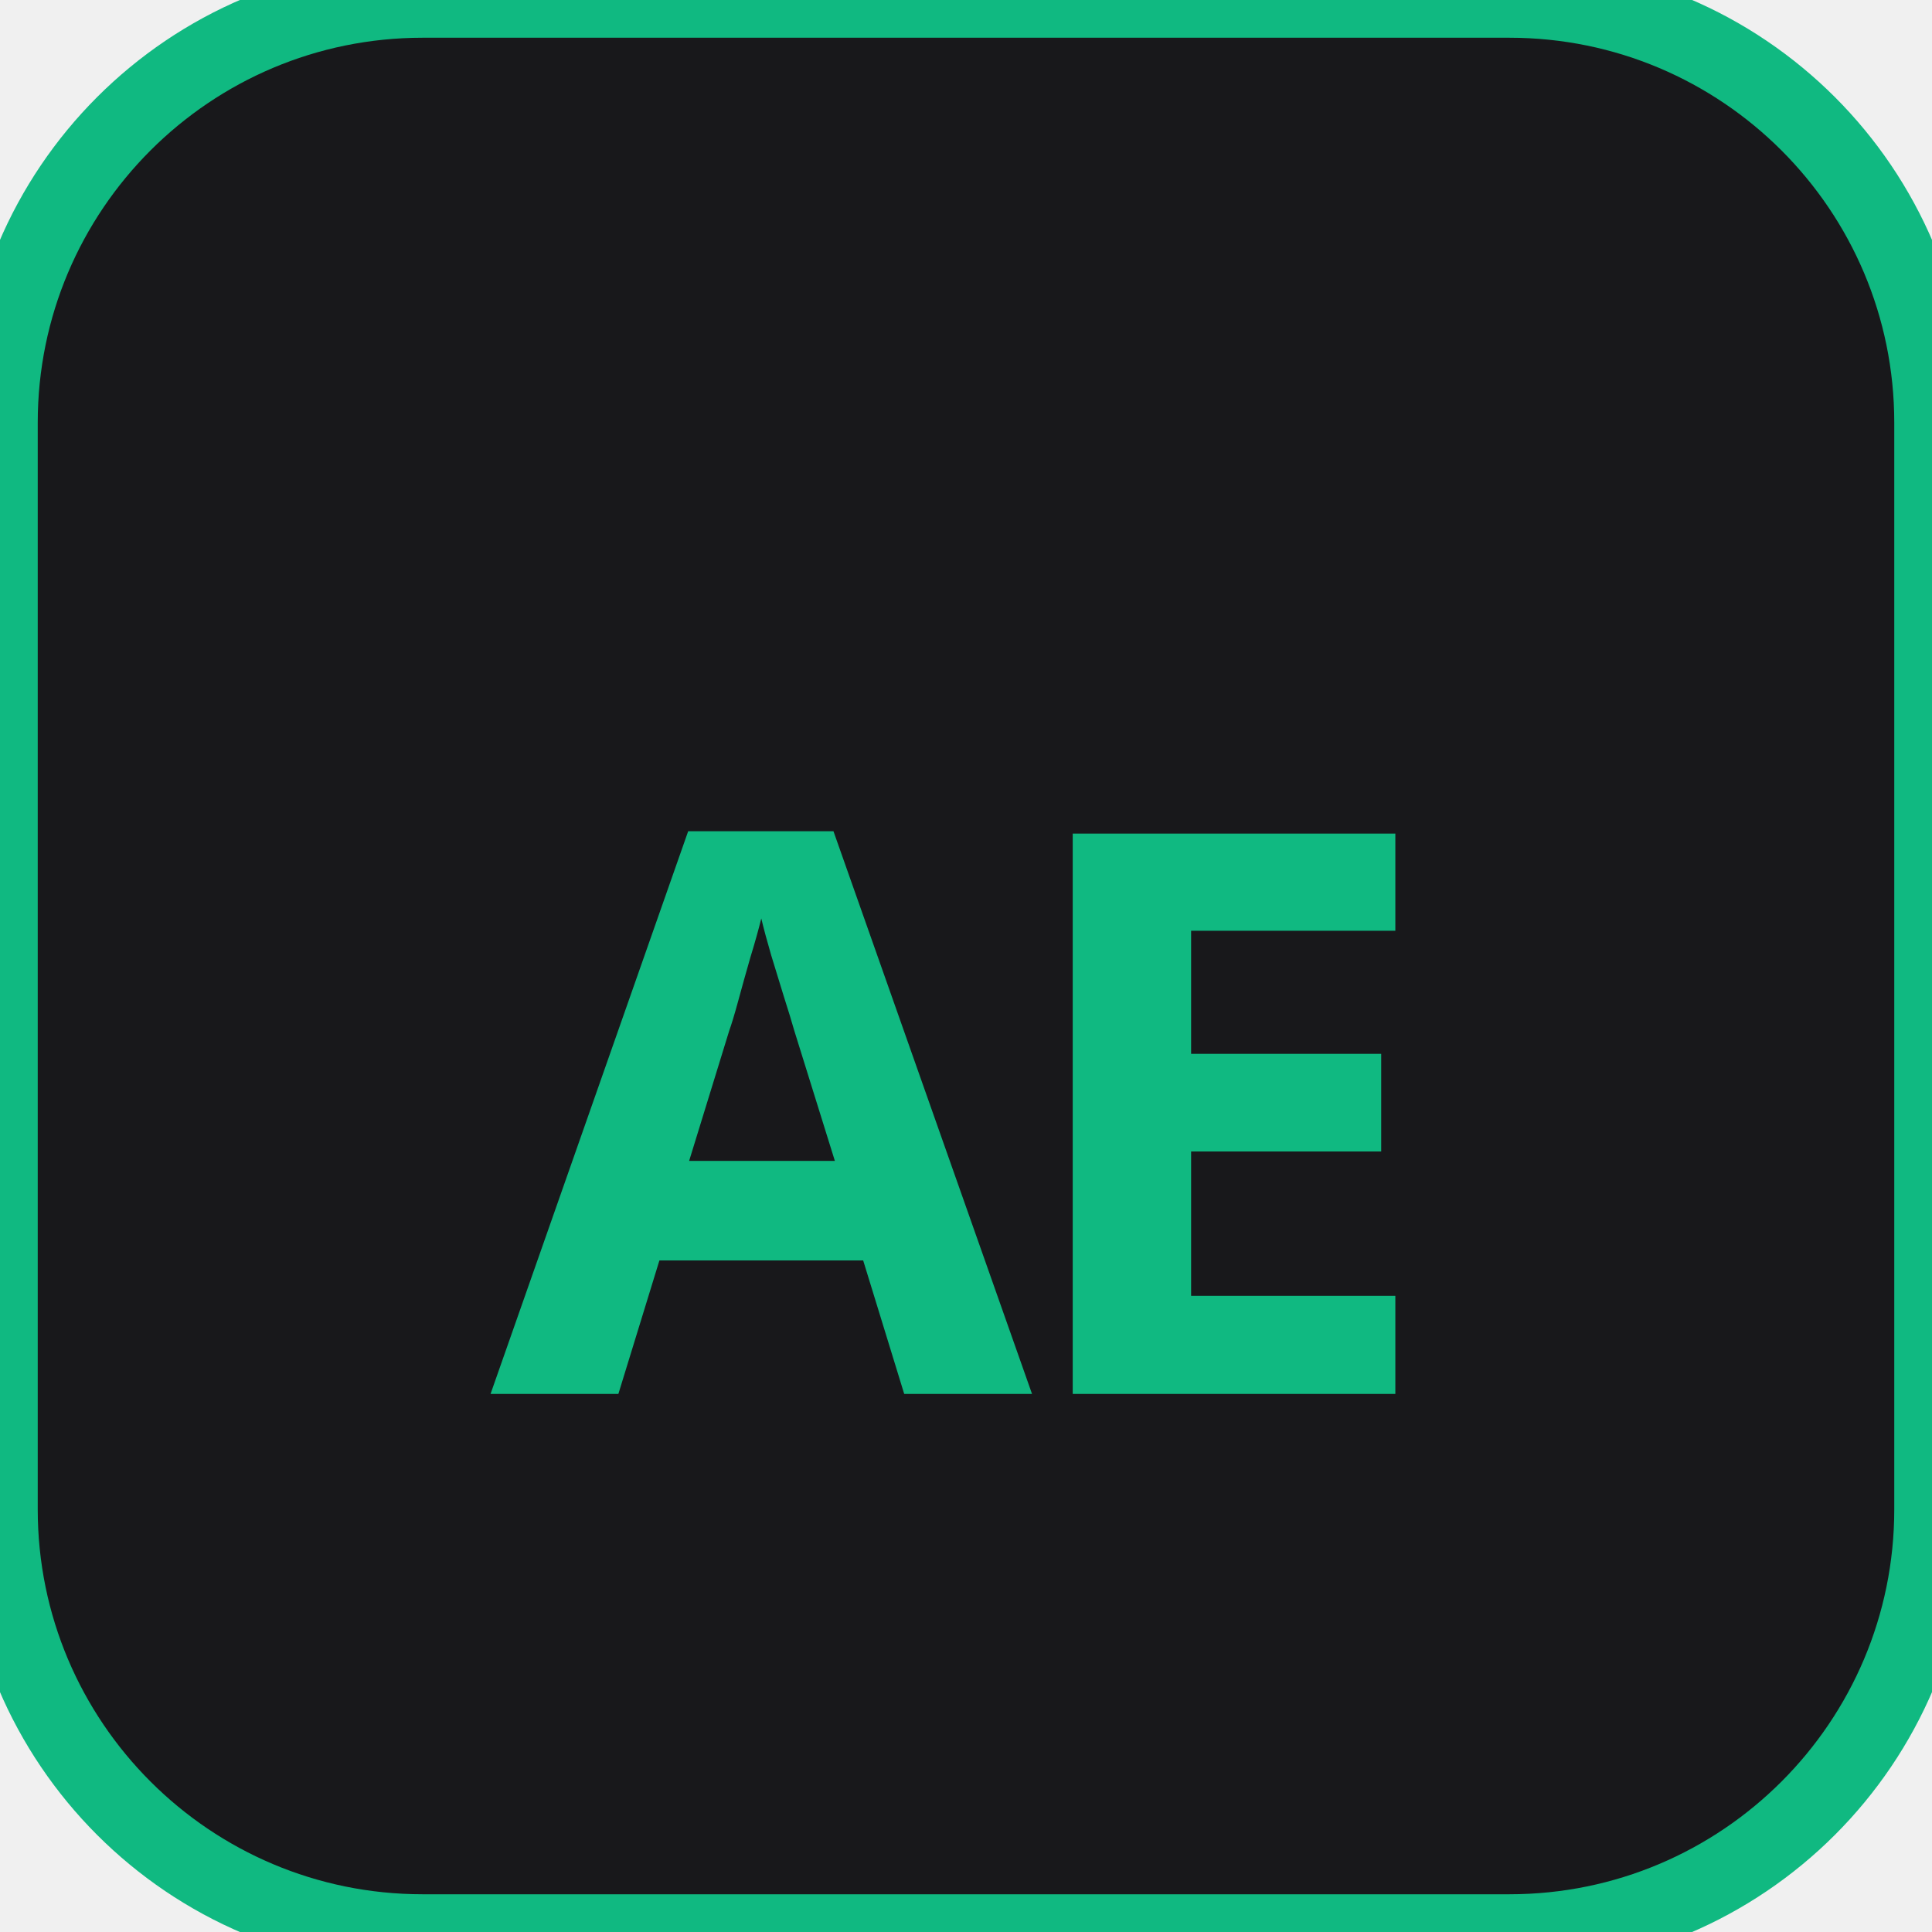
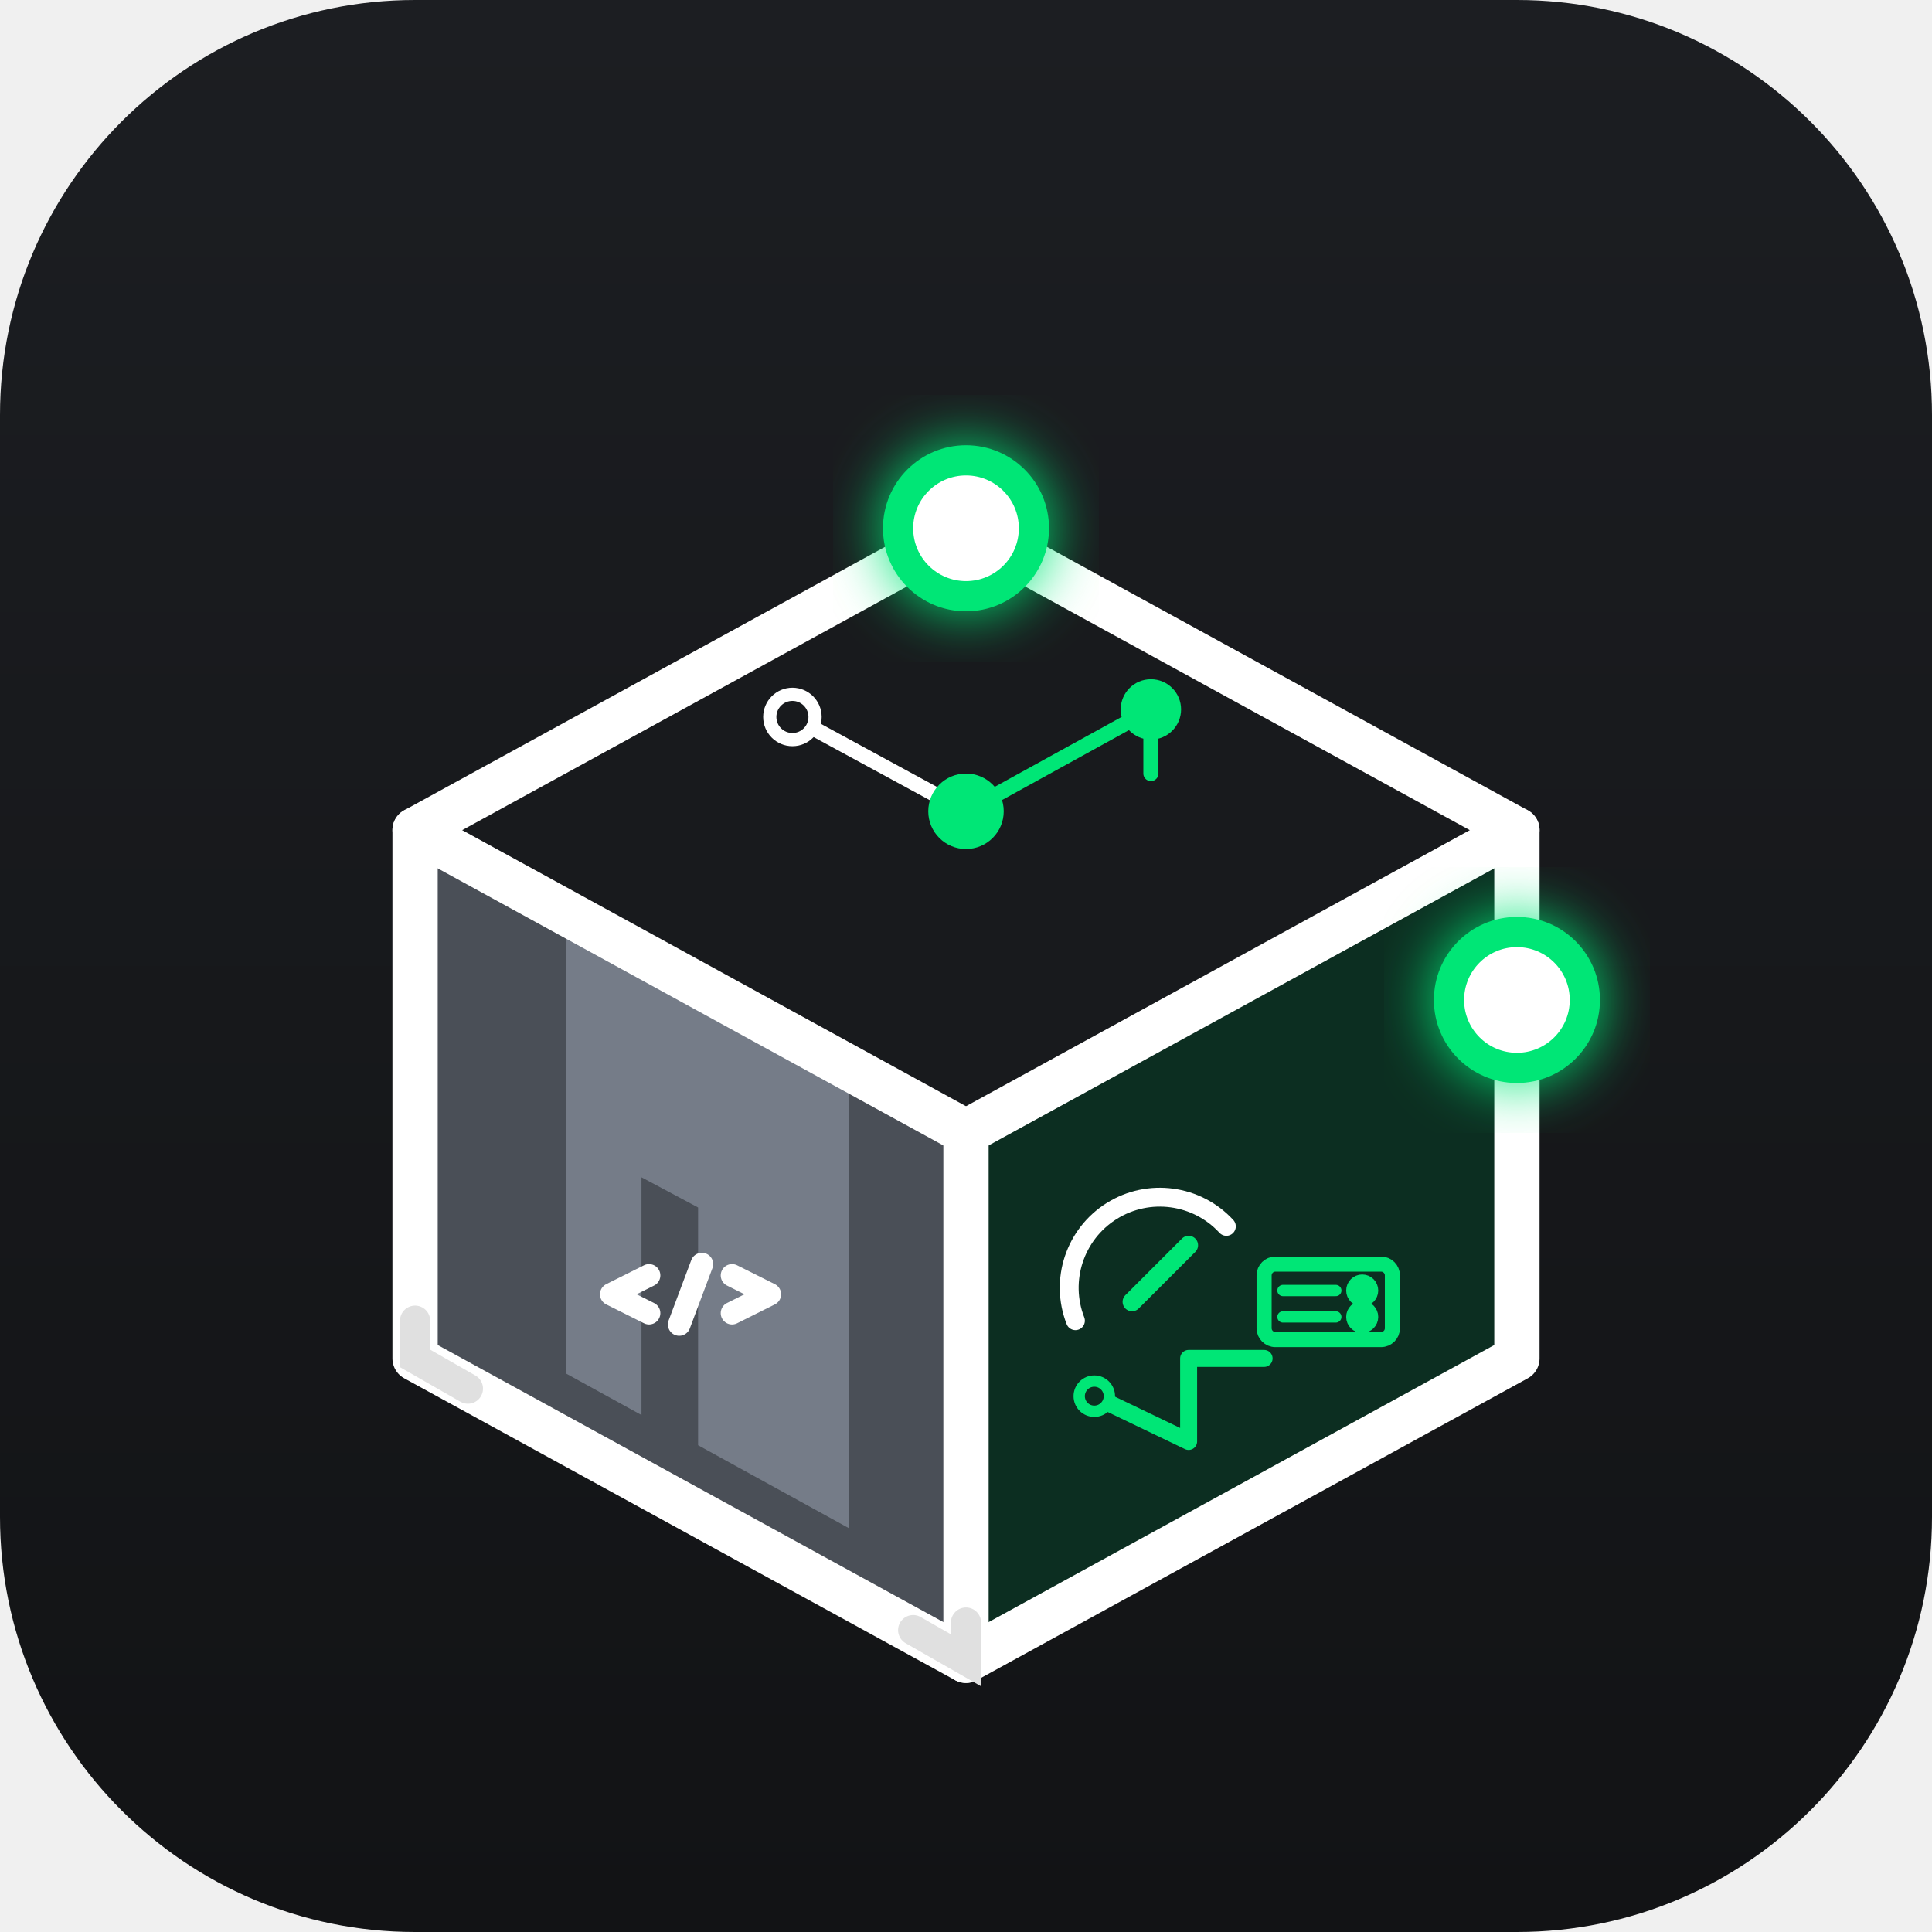
- <svg xmlns="http://www.w3.org/2000/svg" viewBox="0 0 64 64">
-   <rect width="64" height="64" rx="14" fill="#18181b" stroke="#10b981" stroke-width="2.5" />
-   <text x="32" y="37" font-family="system-ui, sans-serif" font-weight="800" font-size="26" fill="#10b981" text-anchor="middle" dominant-baseline="middle" letter-spacing="-1">AE</text>
+ <svg xmlns="http://www.w3.org/2000/svg" viewBox="0 0 512 512">
+   <defs>
+     <linearGradient id="bg" x1="0%" y1="0%" x2="0%" y2="100%">
+       <stop offset="0%" stop-color="#1c1e22" />
+       <stop offset="100%" stop-color="#121315" />
+     </linearGradient>
+     <filter id="glow" x="-30%" y="-30%" width="160%" height="160%">
+       <feGaussianBlur stdDeviation="8" result="blur" />
+       <feMerge>
+         <feMergeNode in="blur" />
+         <feMergeNode in="SourceGraphic" />
+       </feMerge>
+     </filter>
+   </defs>
+   <rect width="512" height="512" rx="110" fill="url(#bg)" />
+   <g transform="translate(0, 10)">
+     <polygon points="110,210 256,290 256,430 110,350" fill="#4a4f57" />
+     <polygon points="150,232 225,273 225,395 185,373 185,310 170,302 170,365 150,354" fill="#757c88" />
+     <polygon points="256,290 402,210 402,350 256,430" fill="#0c2e21" />
+     <polygon points="256,130 402,210 256,290 110,210" fill="#181a1d" />
+     <g stroke="#ffffff" stroke-width="6" stroke-linecap="round" stroke-linejoin="round" fill="none">
+       <path d="M 172,328 L 162,333 L 172,338" />
+       <path d="M 194,328 L 204,333 L 194,338" />
+       <line x1="180" y1="341" x2="186" y2="325" />
+     </g>
+     <g stroke="#00e676" stroke-width="4.5" stroke-linecap="round" stroke-linejoin="round" fill="none">
+       <path d="M 285,340 A 24,24 0 0,1 325,315" stroke="#ffffff" stroke-width="5" />
+       <line x1="300" y1="335" x2="315" y2="320" stroke="#00e676" stroke-width="5" />
+       <rect x="335" y="325" width="34" height="20" rx="3" stroke="#00e676" stroke-width="4" />
+       <line x1="340" y1="332" x2="354" y2="332" stroke="#00e676" stroke-width="3" />
+       <circle cx="361" cy="332" r="2" fill="#00e676" />
+       <line x1="340" y1="339" x2="354" y2="339" stroke="#00e676" stroke-width="3" />
+       <circle cx="361" cy="339" r="2" fill="#00e676" />
+       <path d="M 290,360 L 315,372 L 315,350 L 335,350" />
+       <circle cx="290" cy="360" r="4" fill="#0c2e21" stroke="#00e676" stroke-width="3" />
+     </g>
+     <g stroke="#00e676" stroke-width="3.5" stroke-linecap="round" fill="none">
+       <line x1="210" y1="180" x2="256" y2="205" stroke="#ffffff" stroke-width="4" />
+       <circle cx="210" cy="180" r="6" stroke="#ffffff" stroke-width="3.5" fill="#181a1d" />
+       <path d="M 256,205 L 305,178 L 305,195" stroke="#00e676" stroke-width="4" />
+       <circle cx="305" cy="178" r="8" fill="#00e676" stroke="none" />
+       <circle cx="256" cy="205" r="10" fill="#00e676" stroke="none" />
+     </g>
+     <g stroke="#ffffff" stroke-width="12" stroke-linecap="round" stroke-linejoin="round" fill="none">
+       <polygon points="256,130 402,210 402,350 256,430 110,350 110,210" />
+       <line x1="256" y1="290" x2="256" y2="430" />
+       <line x1="256" y1="290" x2="110" y2="210" />
+       <line x1="256" y1="290" x2="402" y2="210" />
+     </g>
+     <path d="M 110,340 L 110,350 L 124,358" stroke="#e0e0e0" stroke-width="8" fill="none" stroke-linecap="round" />
+     <path d="M 256,420 L 256,430 L 242,422" stroke="#e0e0e0" stroke-width="8" fill="none" stroke-linecap="round" />
+     <circle cx="256" cy="130" r="22" fill="#00e676" filter="url(#glow)" />
+     <circle cx="256" cy="130" r="14" fill="#ffffff" />
+     <circle cx="402" cy="255" r="22" fill="#00e676" filter="url(#glow)" />
+     <circle cx="402" cy="255" r="14" fill="#ffffff" />
+   </g>
</svg>
